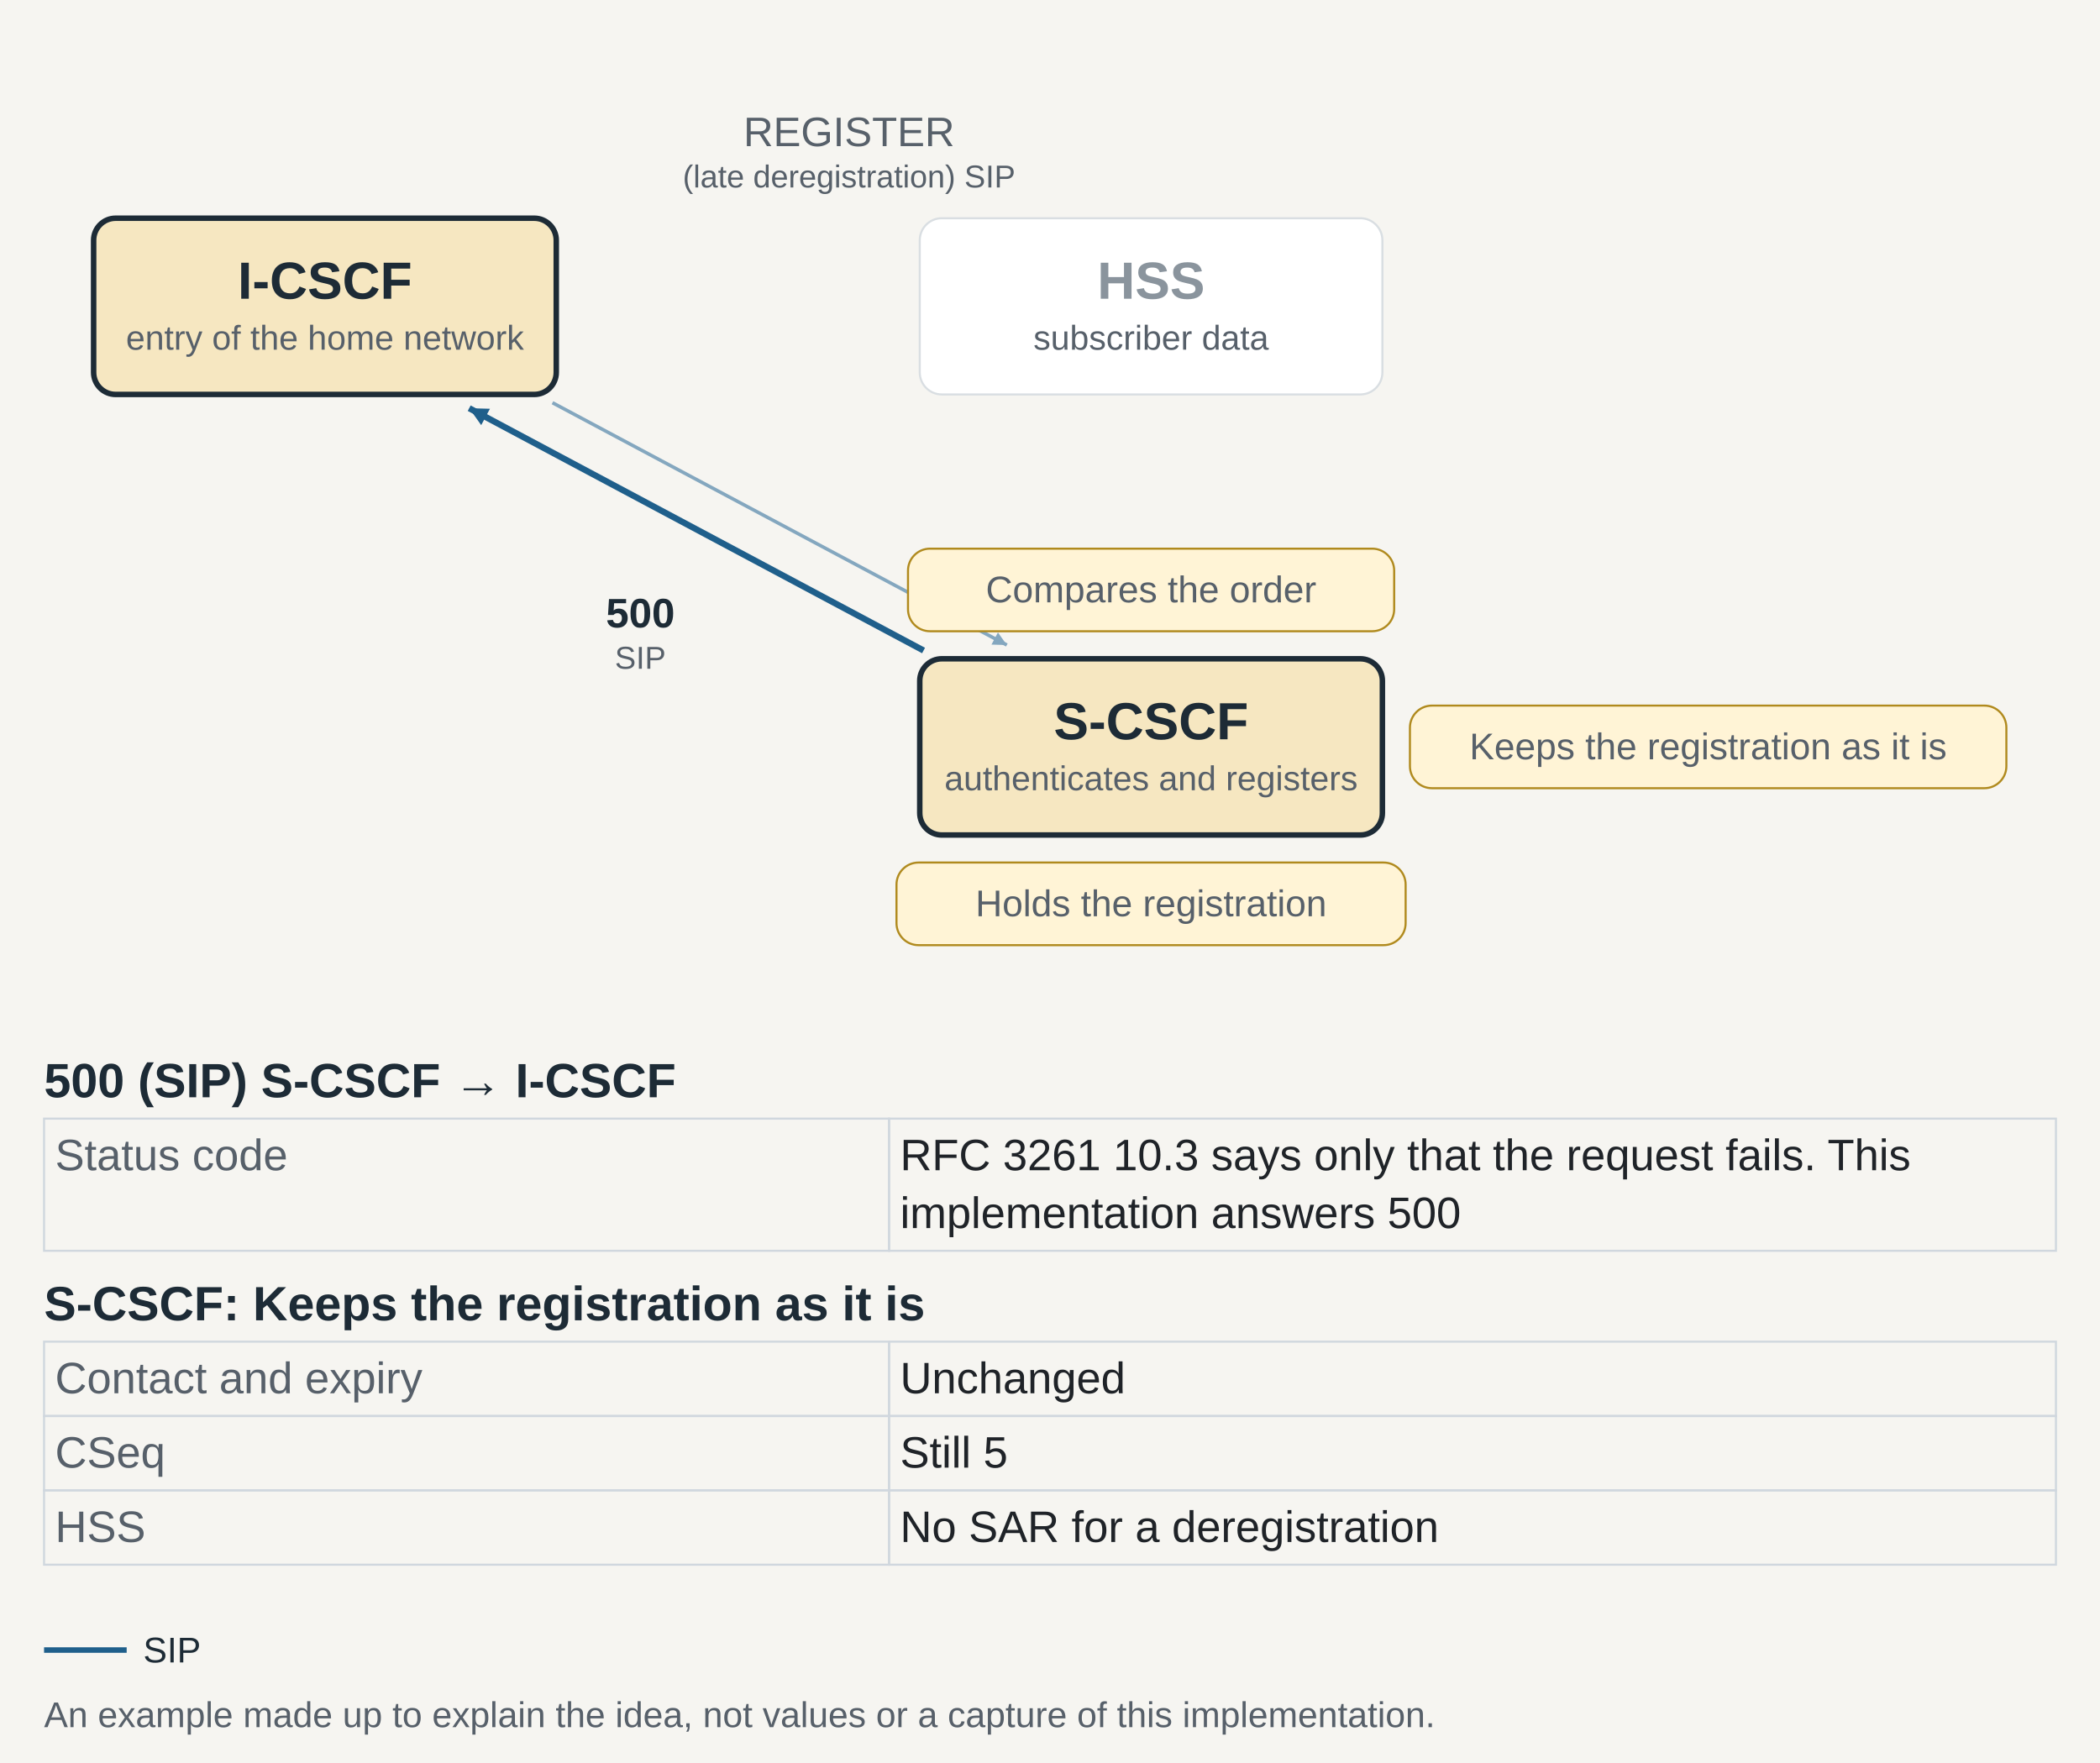
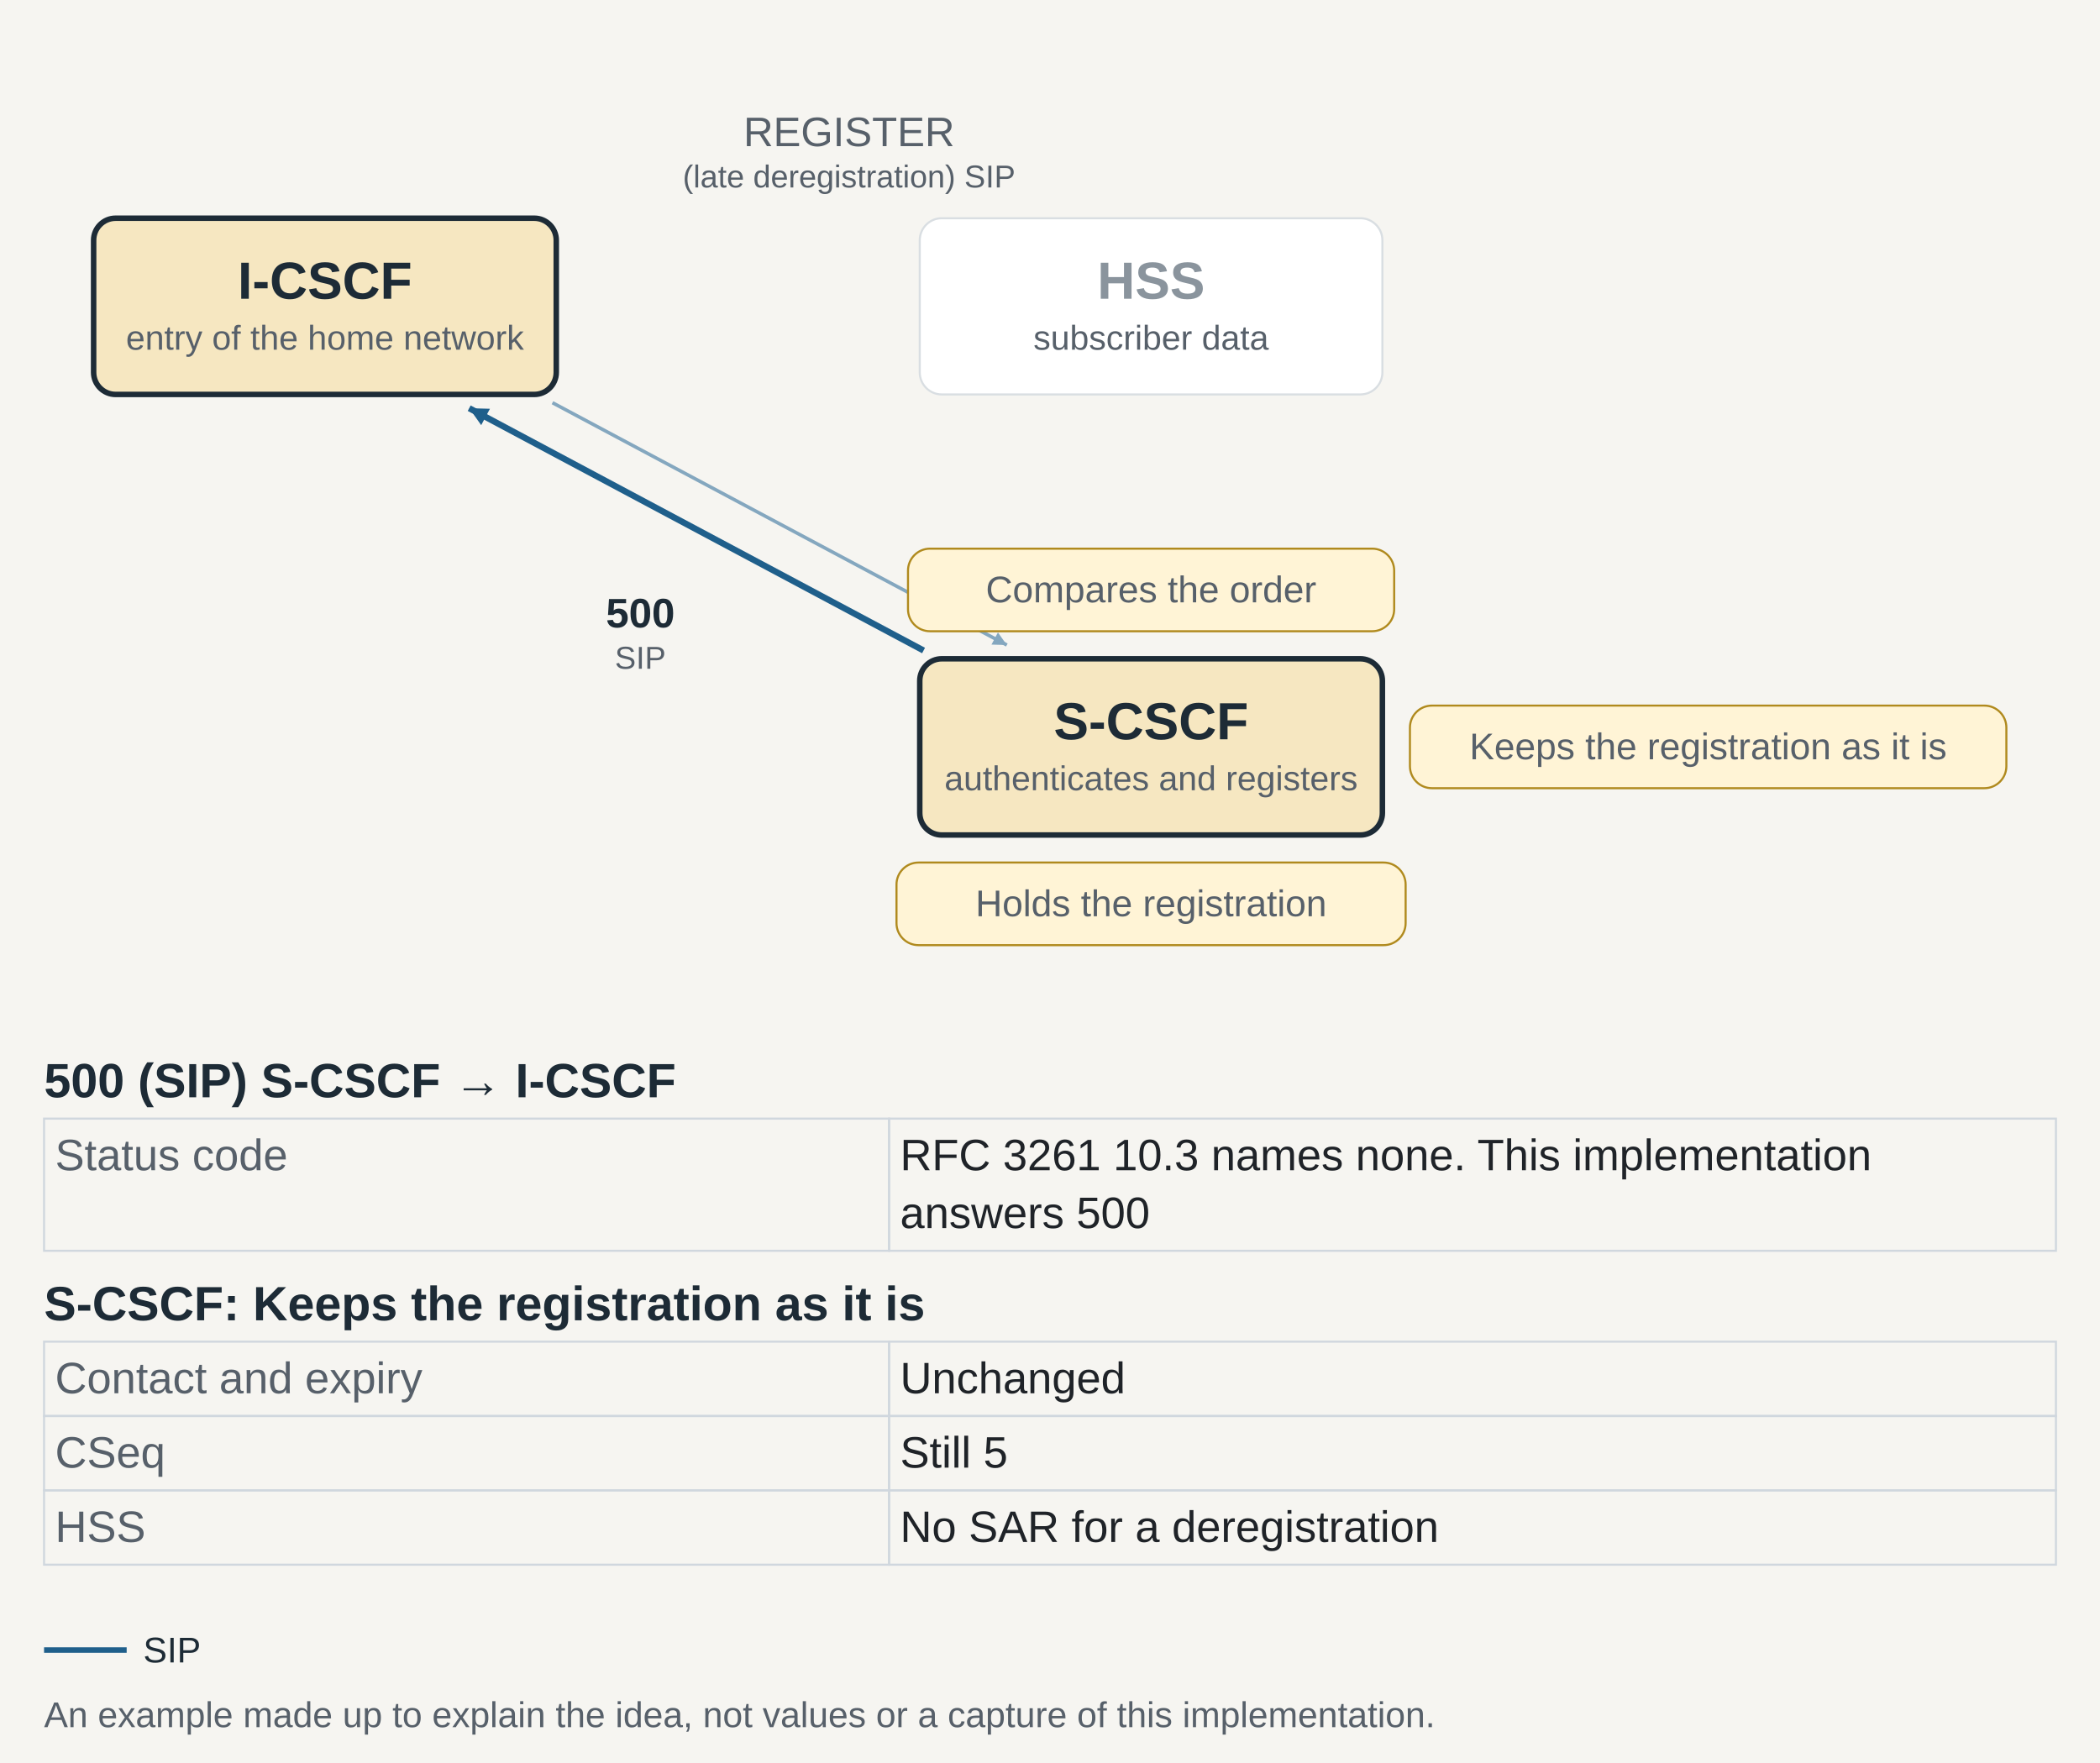
<svg xmlns="http://www.w3.org/2000/svg" viewBox="0 0 762.59 640.25" width="762.59" height="640.25" font-family="Calibri, Carlito, &quot;Segoe UI&quot;, Arial, &quot;Noto Sans CJK JP&quot;, &quot;Noto Sans JP&quot;, &quot;Yu Gothic UI&quot;, &quot;Yu Gothic&quot;, YuGothic, &quot;Hiragino Sans&quot;, Meiryo, sans-serif" role="img">
  <rect width="762.59" height="640.25" fill="#F6F5F1" />
  <g transform="translate(16 16)">
    <rect x="18" y="63.25" width="168" height="64" fill="#F6E7C1" rx="8" stroke="#1D2B36" stroke-width="2" />
    <text x="102" y="92.5" font-size="19" fill="#1D2B36" text-anchor="middle" font-weight="bold">I-CSCF</text>
    <text x="102" y="111" font-size="12.5" fill="#57606A" text-anchor="middle">entry of the home network</text>
    <rect x="318" y="223.25" width="168" height="64" fill="#F6E7C1" rx="8" stroke="#1D2B36" stroke-width="2" />
    <text x="402" y="252.5" font-size="19" fill="#1D2B36" text-anchor="middle" font-weight="bold">S-CSCF</text>
    <text x="402" y="271" font-size="12.5" fill="#57606A" text-anchor="middle">authenticates and registers</text>
    <rect x="318" y="63.25" width="168" height="64" fill="#FFFFFF" rx="8" stroke="#D9DEE2" stroke-width="0.75" />
    <text x="402" y="92.5" font-size="19" fill="#8A949D" text-anchor="middle" font-weight="bold">HSS</text>
    <text x="402" y="111" font-size="12.5" fill="#57606A" text-anchor="middle">subscriber data</text>
    <rect x="309.55" y="297.25" width="184.89" height="30" fill="#FFF4D6" rx="8" stroke="#B08A1E" stroke-width="0.75" />
    <text x="402" y="316.75" font-size="13.5" fill="#57606A" text-anchor="middle">Holds the registration</text>
    <line x1="184.62" y1="130.25" x2="349.62" y2="218.25" stroke="#84A7BF" stroke-width="1.25" />
    <polygon points="349.62,218.25 344.04,218.1 346.39,213.69" fill="#84A7BF" />
    <text x="292.32" y="37.08" font-size="15" fill="#57606A" text-anchor="middle">REGISTER</text>
    <text x="292.32" y="52.08" font-size="11.5" fill="#57606A" text-anchor="middle">(late deregistration) SIP</text>
    <rect x="313.73" y="183.25" width="176.55" height="30" fill="#FFF4D6" rx="8" stroke="#B08A1E" stroke-width="0.75" />
    <text x="402" y="202.75" font-size="13.5" fill="#57606A" text-anchor="middle">Compares the order</text>
    <line x1="319.38" y1="220.25" x2="154.38" y2="132.25" stroke="#1F5F8B" stroke-width="2.25" />
    <polygon points="154.38,132.25 161.92,132.45 158.74,138.4" fill="#1F5F8B" />
    <text x="216.54" y="211.87" font-size="15" fill="#1D2B36" text-anchor="middle" font-weight="bold">500</text>
    <text x="216.54" y="226.87" font-size="11.5" fill="#57606A" text-anchor="middle">SIP</text>
    <rect x="496" y="240.25" width="216.59" height="30" fill="#FFF4D6" rx="8" stroke="#B08A1E" stroke-width="0.75" />
    <text x="604.29" y="259.75" font-size="13.5" fill="#57606A" text-anchor="middle">Keeps the registration as it is</text>
    <text x="0" y="382.5" font-size="17.5" fill="#1D2B36" text-anchor="start" font-weight="bold">500 (SIP)  S-CSCF → I-CSCF</text>
    <rect x="0" y="390.25" width="306.85" height="48" fill="none" stroke="#D0D7DE" stroke-width="0.75" />
    <text x="4" y="409" font-size="16" fill="#57606A" text-anchor="start">Status code</text>
    <rect x="306.85" y="390.25" width="423.74" height="48" fill="none" stroke="#D0D7DE" stroke-width="0.75" />
-     <text x="310.85" y="409" font-size="16" fill="#1F2328" text-anchor="start">RFC 3261 10.3 says only that the request fails. This</text>
-     <text x="310.85" y="430" font-size="16" fill="#1F2328" text-anchor="start">implementation answers 500</text>
+     <text x="310.85" y="409" font-size="16" fill="#1F2328" text-anchor="start">RFC 3261 10.3 names none. This implementation</text>
+     <text x="310.85" y="430" font-size="16" fill="#1F2328" text-anchor="start">answers 500</text>
    <text x="0" y="463.5" font-size="17.5" fill="#1D2B36" text-anchor="start" font-weight="bold">S-CSCF: Keeps the registration as it is</text>
    <rect x="0" y="471.25" width="306.85" height="27" fill="none" stroke="#D0D7DE" stroke-width="0.75" />
    <text x="4" y="490" font-size="16" fill="#57606A" text-anchor="start">Contact and expiry</text>
    <rect x="306.85" y="471.25" width="423.74" height="27" fill="none" stroke="#D0D7DE" stroke-width="0.75" />
    <text x="310.85" y="490" font-size="16" fill="#1F2328" text-anchor="start">Unchanged</text>
    <rect x="0" y="498.25" width="306.85" height="27" fill="none" stroke="#D0D7DE" stroke-width="0.75" />
    <text x="4" y="517" font-size="16" fill="#57606A" text-anchor="start">CSeq</text>
    <rect x="306.85" y="498.25" width="423.74" height="27" fill="none" stroke="#D0D7DE" stroke-width="0.75" />
    <text x="310.85" y="517" font-size="16" fill="#1F2328" text-anchor="start">Still 5</text>
    <rect x="0" y="525.25" width="306.85" height="27" fill="none" stroke="#D0D7DE" stroke-width="0.75" />
    <text x="4" y="544" font-size="16" fill="#57606A" text-anchor="start">HSS</text>
    <rect x="306.85" y="525.25" width="423.74" height="27" fill="none" stroke="#D0D7DE" stroke-width="0.75" />
    <text x="310.85" y="544" font-size="16" fill="#1F2328" text-anchor="start">No SAR for a deregistration</text>
  </g>
  <line x1="16" y1="599.25" x2="46" y2="599.25" stroke="#1F5F8B" stroke-width="2" />
  <text x="52" y="603.75" font-size="13" fill="#1D2B36">SIP</text>
  <text x="16" y="627.25" font-size="13" fill="#57606A">An example made up to explain the idea, not values or a capture of this implementation.</text>
</svg>
